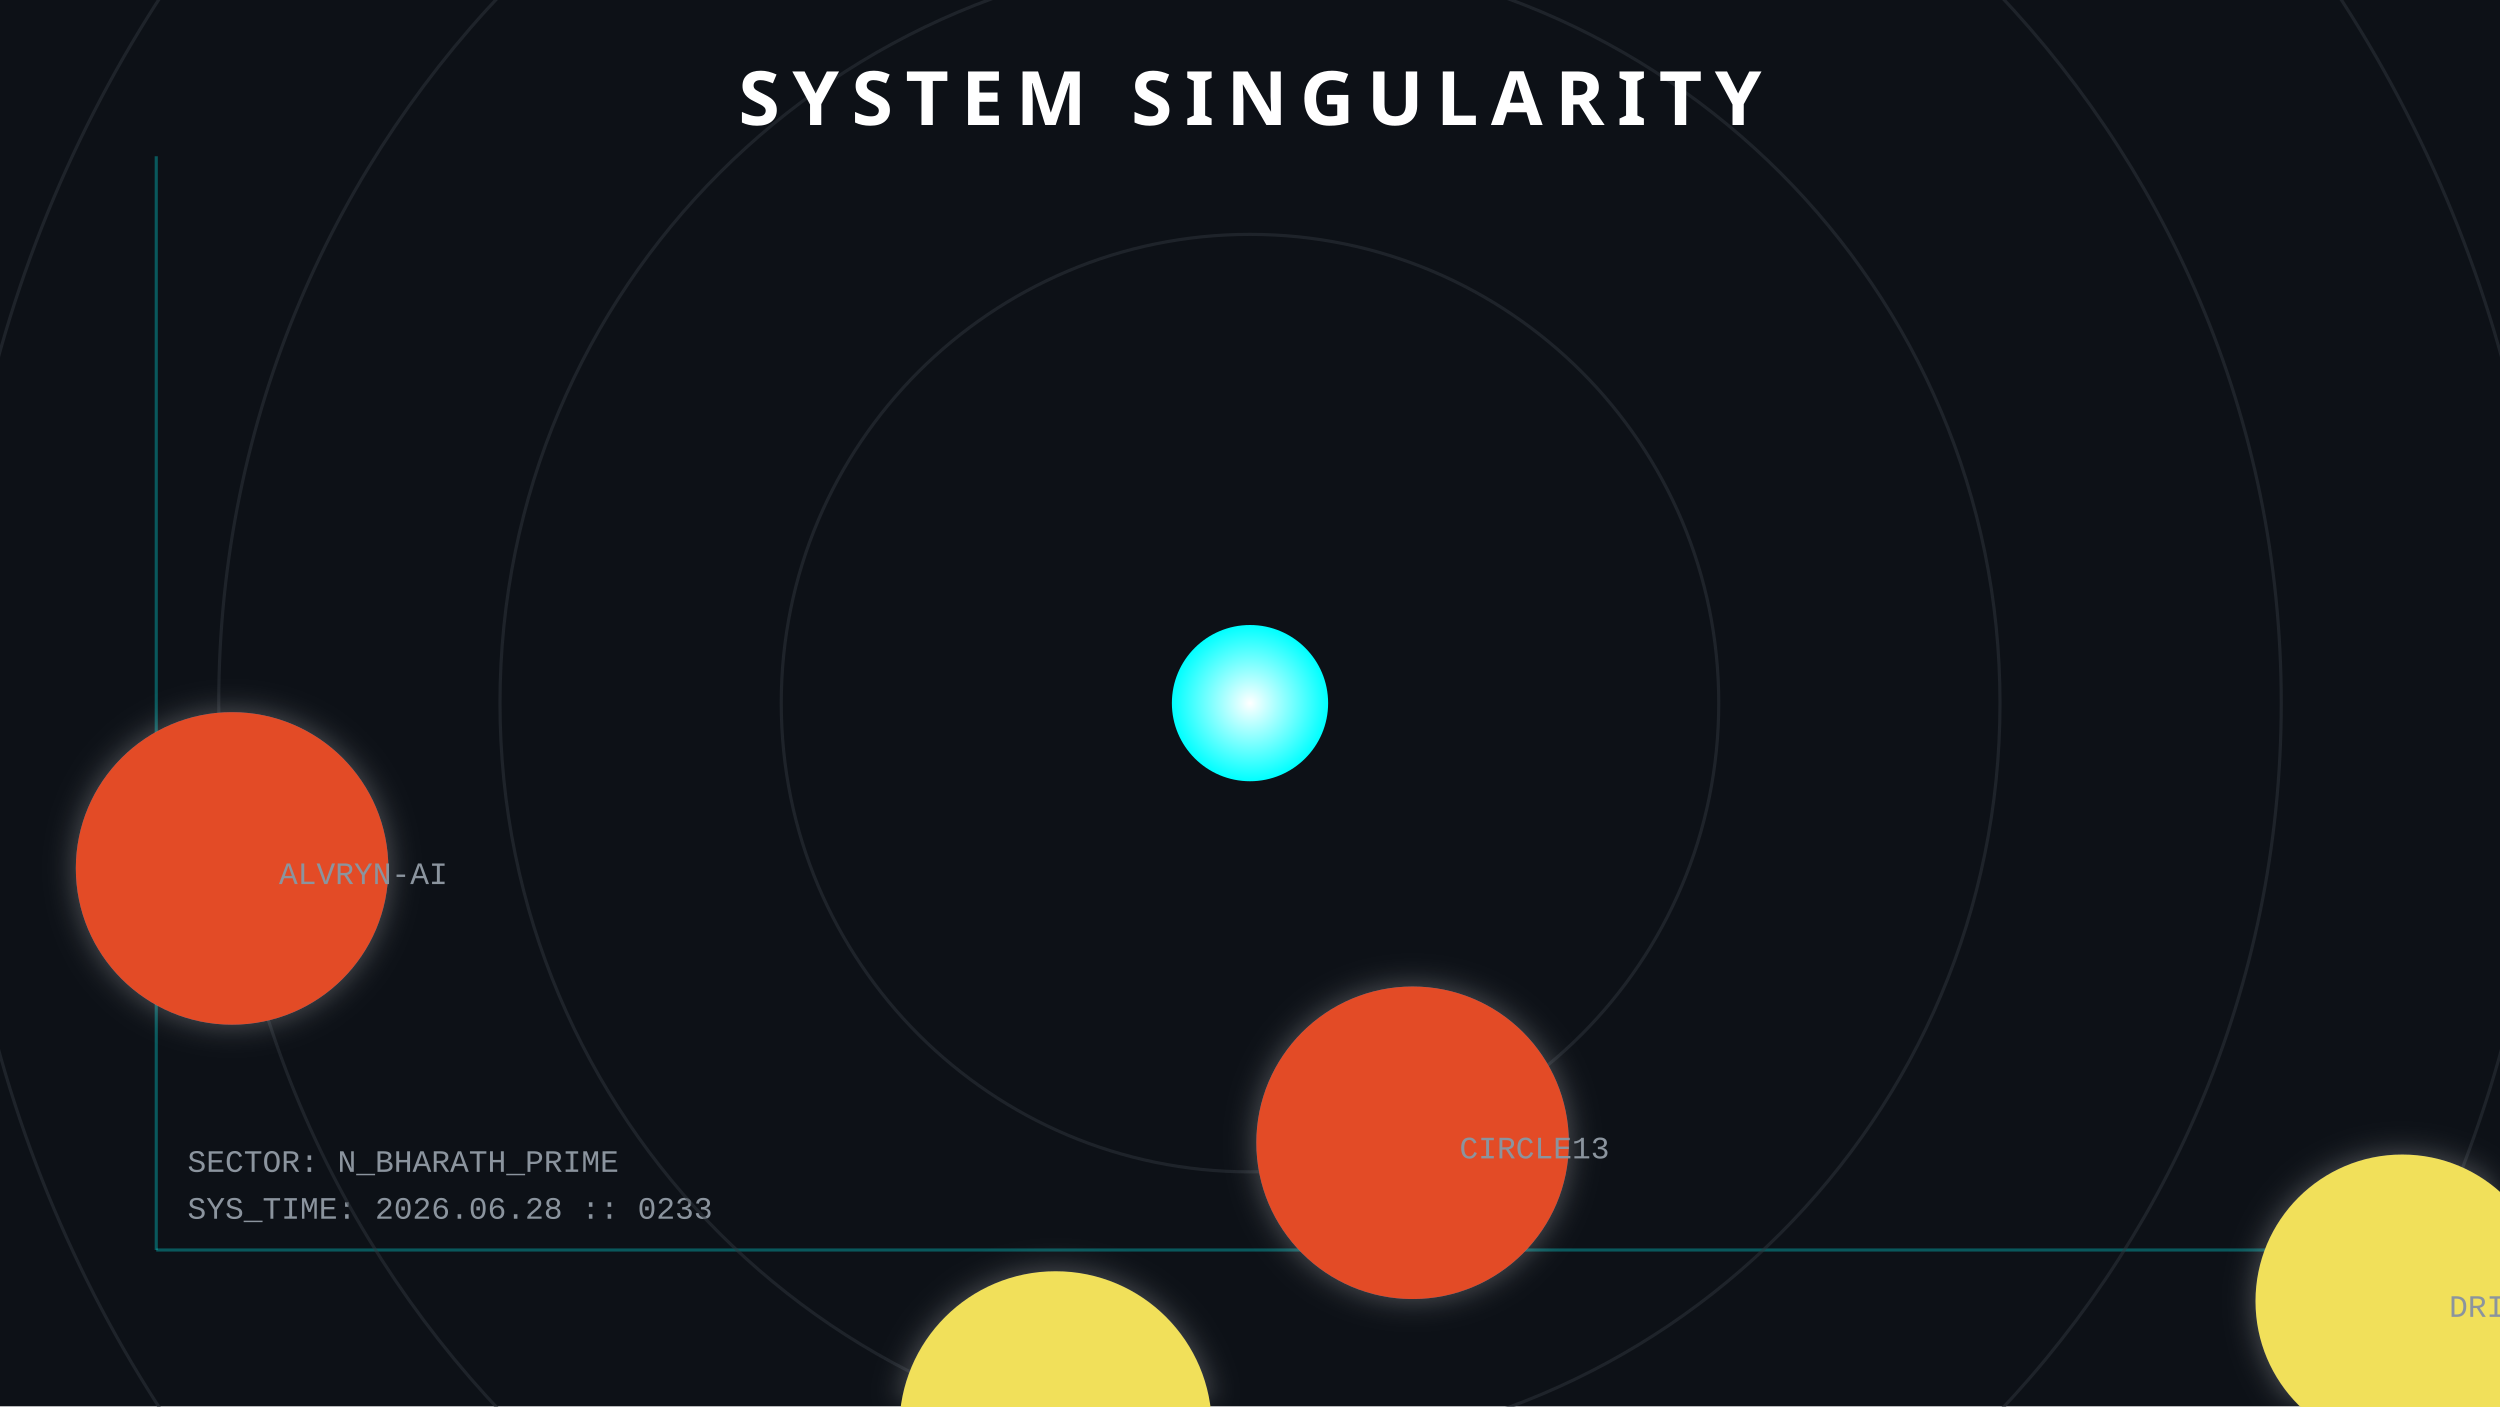
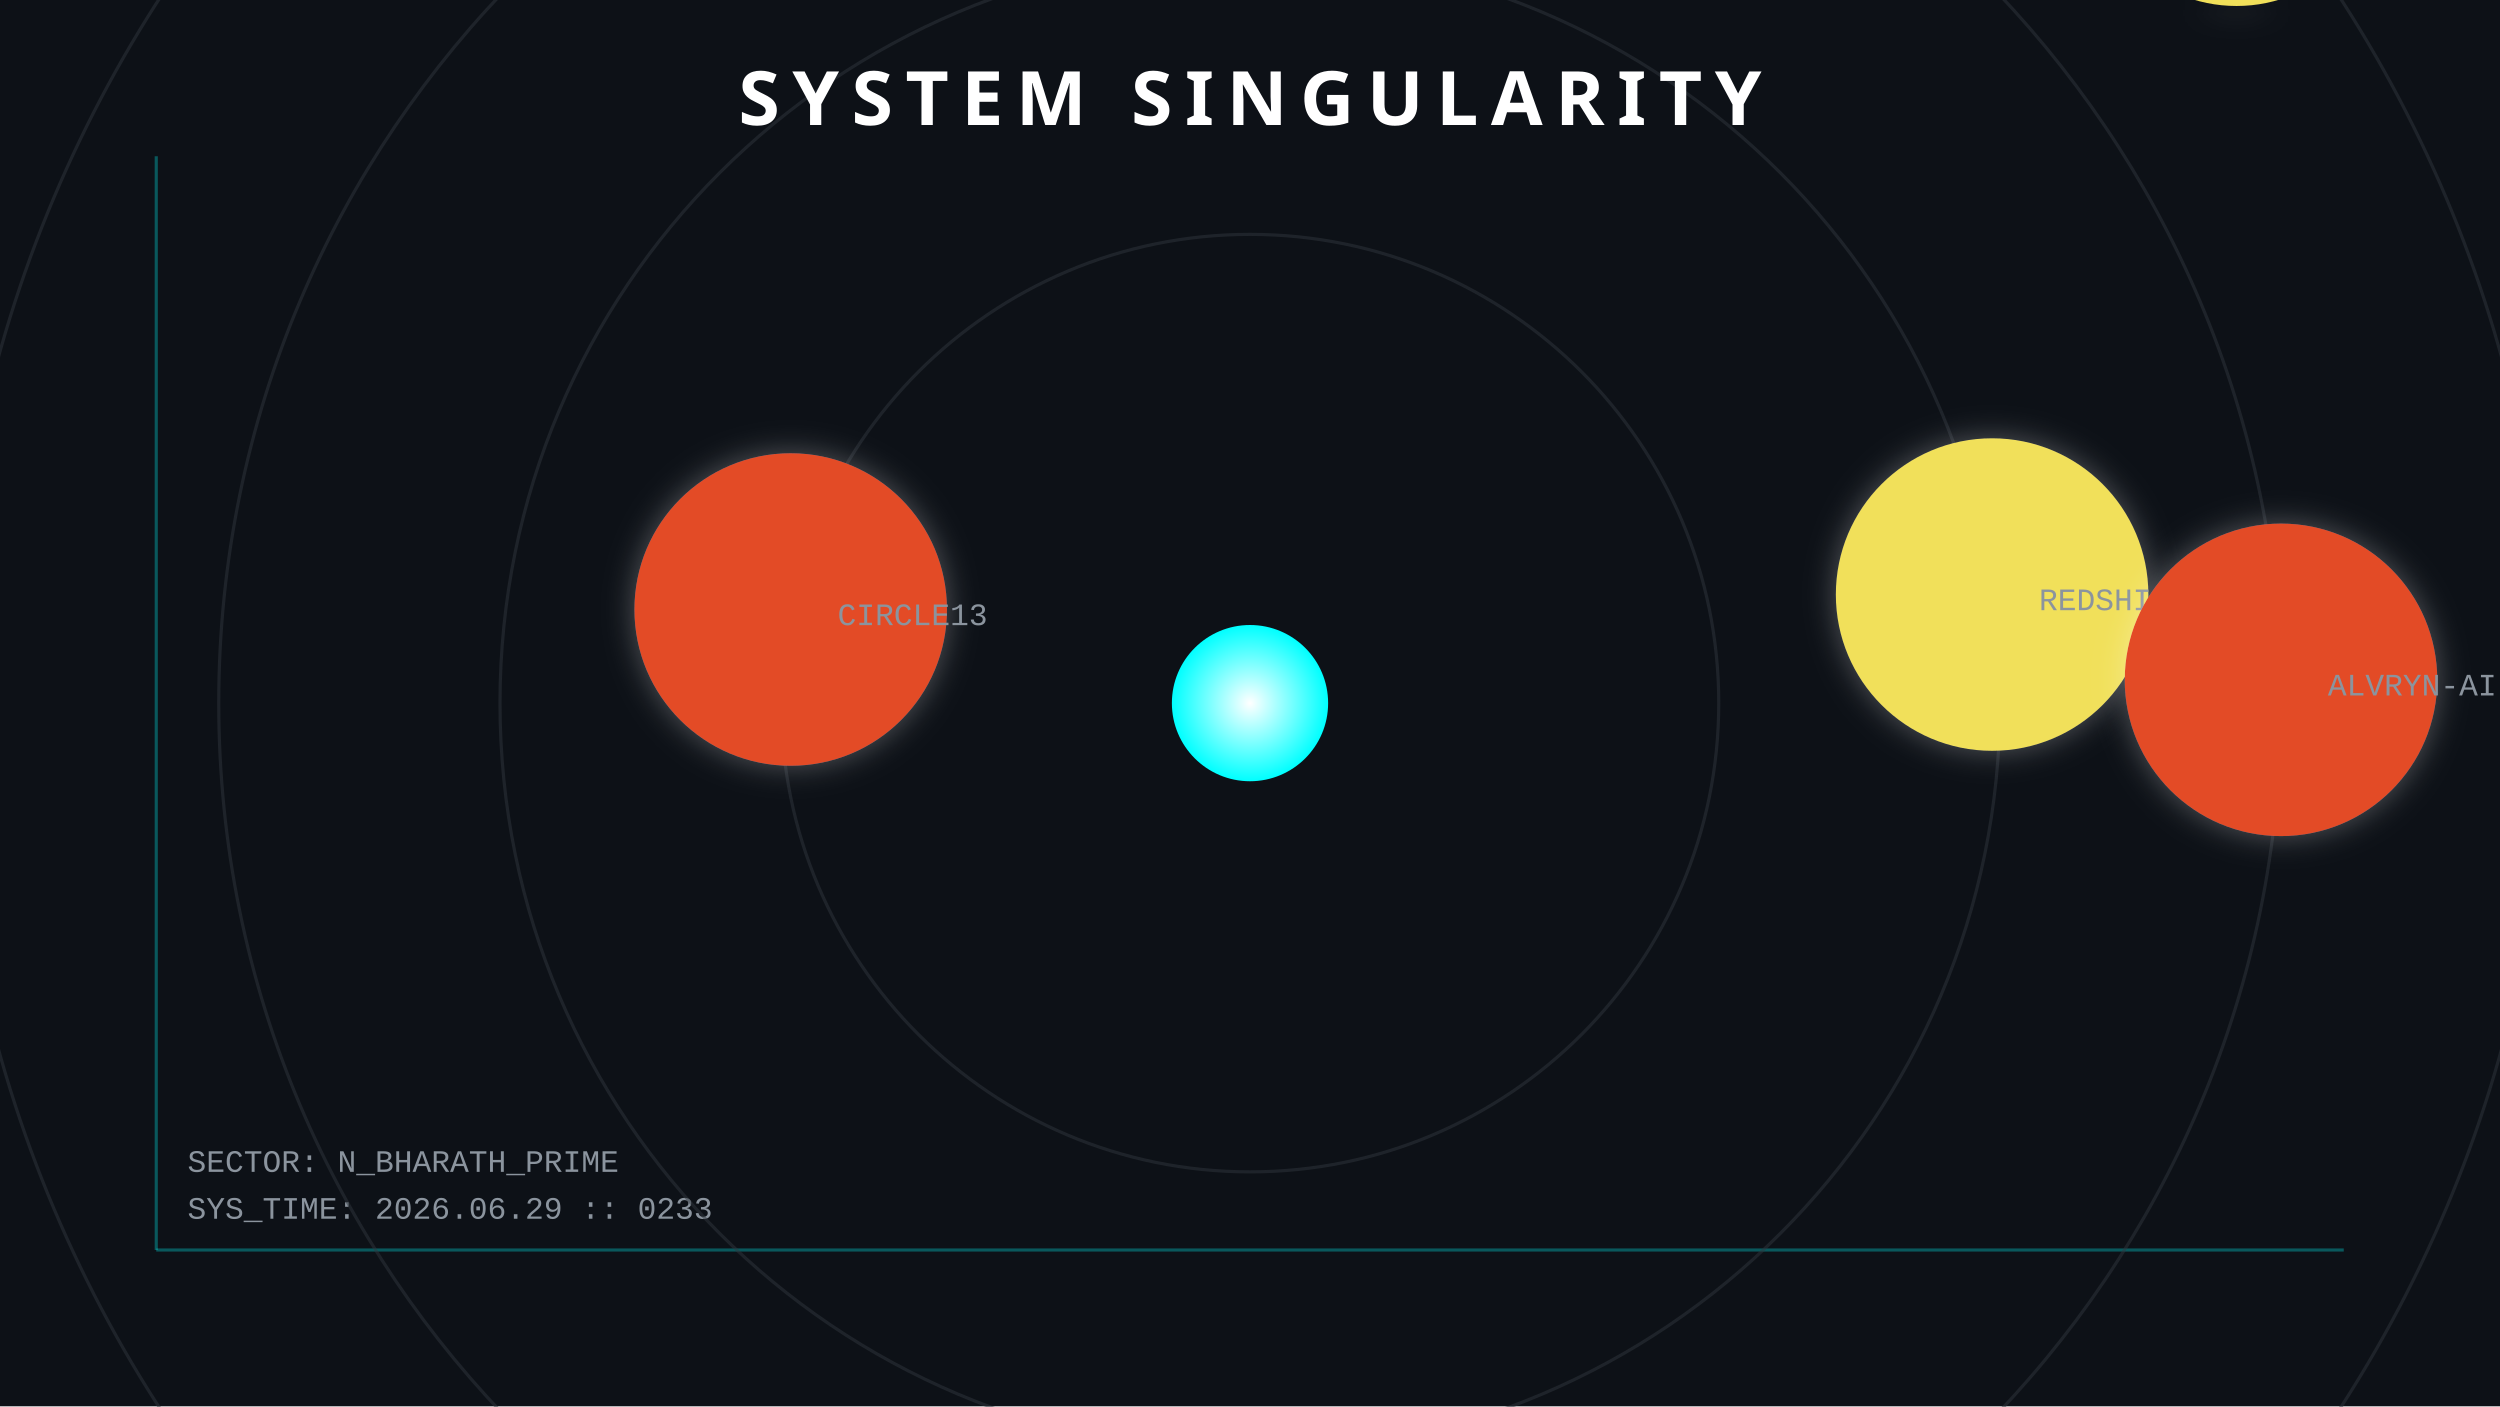
<svg xmlns="http://www.w3.org/2000/svg" width="800" height="450">
  <style>
        .orbit { fill: none; stroke: #30363d; stroke-width: 1; opacity: 0.5; }
        .planet { filter: drop-shadow(0 0 5px rgba(255,255,255,0.3)); }
        .text { font-family: 'Courier New', monospace; fill: #8b949e; font-size: 10px; }
        .title { font-family: sans-serif; fill: white; font-weight: bold; font-size: 24px; letter-spacing: 4px; }
        .hud-line { stroke: #00ffff; stroke-width: 1; opacity: 0.3; }
        
        /* ANIMATIONS */
        @keyframes pulse { 0% { r: 25; opacity: 0.8; } 50% { r: 30; opacity: 0.4; } 100% { r: 25; opacity: 0.8; } }
        .sun { animation: pulse 4s infinite; }
    </style>
  <rect width="100%" height="100%" fill="#0d1117" />
  <line x1="50" y1="50" x2="50" y2="400" class="hud-line" />
  <line x1="50" y1="400" x2="750" y2="400" class="hud-line" />
-   <text x="60" y="390" class="text">SYS_TIME: 2026.06.28 :: 0233</text>
+   <text x="60" y="390" class="text">SYS_TIME: 2026.06.29 :: 0233</text>
  <text x="60" y="375" class="text">SECTOR: N_BHARATH_PRIME</text>
  <circle cx="400" cy="225" r="25" fill="url(#grad1)" class="sun" />
  <defs>
    <radialGradient id="grad1" cx="50%" cy="50%" r="50%" fx="50%" fy="50%">
      <stop offset="0%" style="stop-color:white;stop-opacity:1" />
      <stop offset="100%" style="stop-color:#00ffff;stop-opacity:1" />
    </radialGradient>
  </defs>
  <circle cx="400" cy="225" r="150.0" class="orbit" />
-   <circle cx="452.03" cy="365.687" r="50" fill="#e34c26" class="planet" />
-   <text x="467.03" y="370.687" class="text" fill="white">CIRCLE13</text>
+   <circle cx="253.021" cy="195.045" r="50" fill="#e34c26" class="planet" />
+   <text x="268.021" y="200.045" class="text" fill="white">CIRCLE13</text>
  <circle cx="400" cy="225" r="240.0" class="orbit" />
-   <circle cx="337.796" cy="456.799" r="50" fill="#f1e05a" class="planet" />
-   <text x="352.796" y="461.799" class="text" fill="white">REDSHIFT</text>
+   <circle cx="637.472" cy="190.256" r="50" fill="#f1e05a" class="planet" />
+   <text x="652.472" y="195.256" class="text" fill="white">REDSHIFT</text>
  <circle cx="400" cy="225" r="330.0" class="orbit" />
-   <circle cx="74.267" cy="277.895" r="50" fill="#e34c26" class="planet" />
-   <text x="89.267" y="282.895" class="text" fill="white">ALVRYN-AI</text>
+   <circle cx="729.916" cy="217.55" r="50" fill="#e34c26" class="planet" />
+   <text x="744.916" y="222.55" class="text" fill="white">ALVRYN-AI</text>
  <circle cx="400" cy="225" r="415.422" class="orbit" />
-   <circle cx="768.705" cy="416.395" r="46.948" fill="#f1e05a" class="planet" />
-   <text x="783.705" y="421.395" class="text" fill="white">DRIFT-CIRCLE13</text>
+   <circle cx="715.687" cy="-45.032" r="46.948" fill="#f1e05a" class="planet" />
+   <text x="730.687" y="-40.032" class="text" fill="white">DRIFT-CIRCLE13</text>
  <circle cx="400" cy="225" r="461.81" class="orbit" />
-   <circle cx="56.106" cy="533.228" r="20.925" fill="#2b7489" class="planet" />
-   <text x="71.106" y="538.228" class="text" fill="white">DSATM-EXAM-SYSTEM-</text>
-   <circle cx="400" cy="225" r="504.98" class="orbit" />
-   <circle cx="850.769" cy="-2.622" r="18.78" fill="#8b949e" class="planet" />
-   <text x="865.769" y="2.378" class="text" fill="white">NBHARATH1306</text>
-   <circle cx="400" cy="225" r="547.212" class="orbit" />
-   <circle cx="266.956" cy="755.792" r="18.155" fill="#e34c26" class="planet" />
-   <text x="281.956" y="760.792" class="text" fill="white">WEBSITE-EQUDATOR-TRADING-PLATFORM</text>
-   <circle cx="400" cy="225" r="578.044" class="orbit" />
-   <circle cx="932.247" cy="-0.496" r="10.555" fill="#8b949e" class="planet" />
-   <text x="947.247" y="4.504" class="text" fill="white">FLASK</text>
-   <circle cx="400" cy="225" r="608.317" class="orbit" />
-   <circle cx="578.561" cy="-356.521" r="10.182" fill="#8b949e" class="planet" />
-   <text x="593.561" y="-351.521" class="text" fill="white">HCF-INTERNSHIP</text>
-   <circle cx="400" cy="225" r="637.187" class="orbit" />
-   <circle cx="665.837" cy="804.083" r="9.246" fill="#8b949e" class="planet" />
+   <circle cx="231.467" cy="654.959" r="20.925" fill="#2b7489" class="planet" />
+   <text x="246.467" y="659.959" class="text" fill="white">DSATM-EXAM-SYSTEM-</text>
+   <circle cx="400" cy="225" r="504.983" class="orbit" />
+   <circle cx="884.387" cy="367.746" r="18.782" fill="#8b949e" class="planet" />
+   <text x="899.387" y="372.746" class="text" fill="white">NBHARATH1306</text>
+   <circle cx="400" cy="225" r="547.215" class="orbit" />
+   <circle cx="496.68" cy="-313.607" r="18.155" fill="#e34c26" class="planet" />
+   <text x="511.68" y="-308.607" class="text" fill="white">WEBSITE-EQUDATOR-TRADING-PLATFORM</text>
+   <circle cx="400" cy="225" r="578.048" class="orbit" />
+   <circle cx="832.514" cy="-158.498" r="10.555" fill="#8b949e" class="planet" />
+   <text x="847.514" y="-153.498" class="text" fill="white">FLASK</text>
+   <circle cx="400" cy="225" r="608.321" class="orbit" />
+   <circle cx="843.062" cy="641.833" r="10.182" fill="#8b949e" class="planet" />
+   <text x="858.062" y="646.833" class="text" fill="white">HCF-INTERNSHIP</text>
+   <circle cx="400" cy="225" r="637.19" class="orbit" />
+   <circle cx="-236.406" cy="193.403" r="9.246" fill="#8b949e" class="planet" />
  <text x="400" y="40" text-anchor="middle" class="title">SYSTEM SINGULARITY</text>
</svg>
